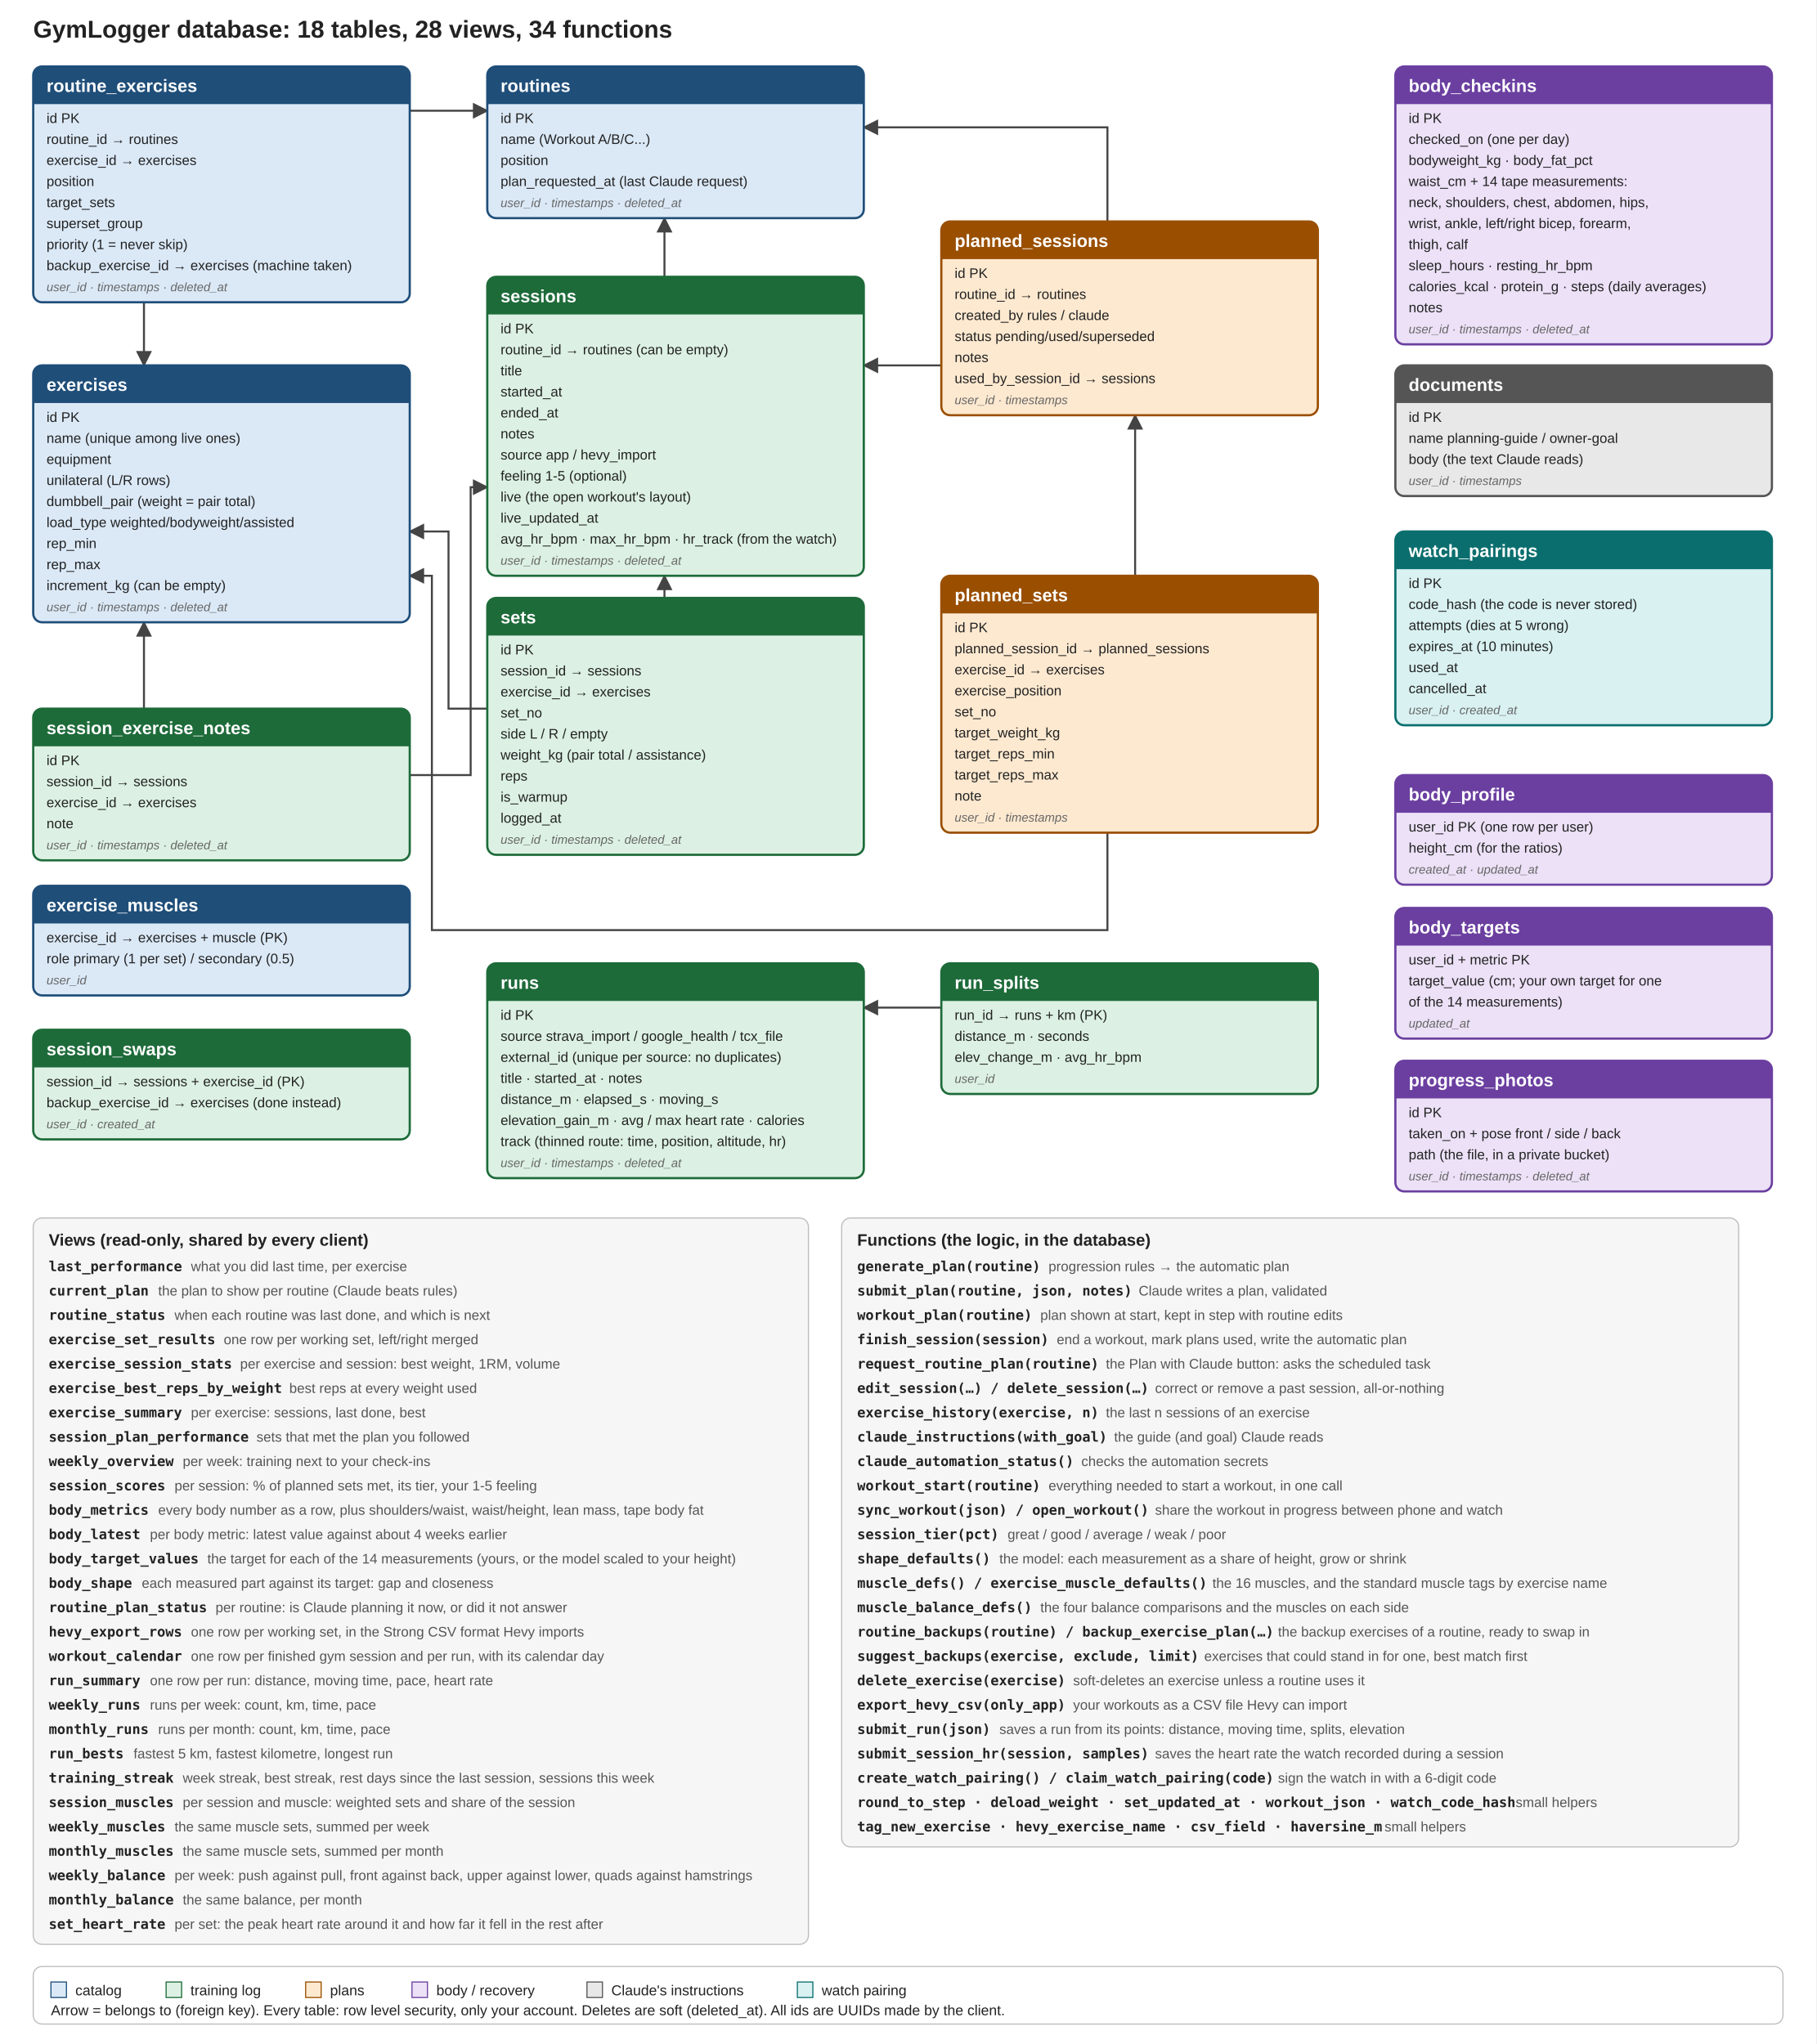
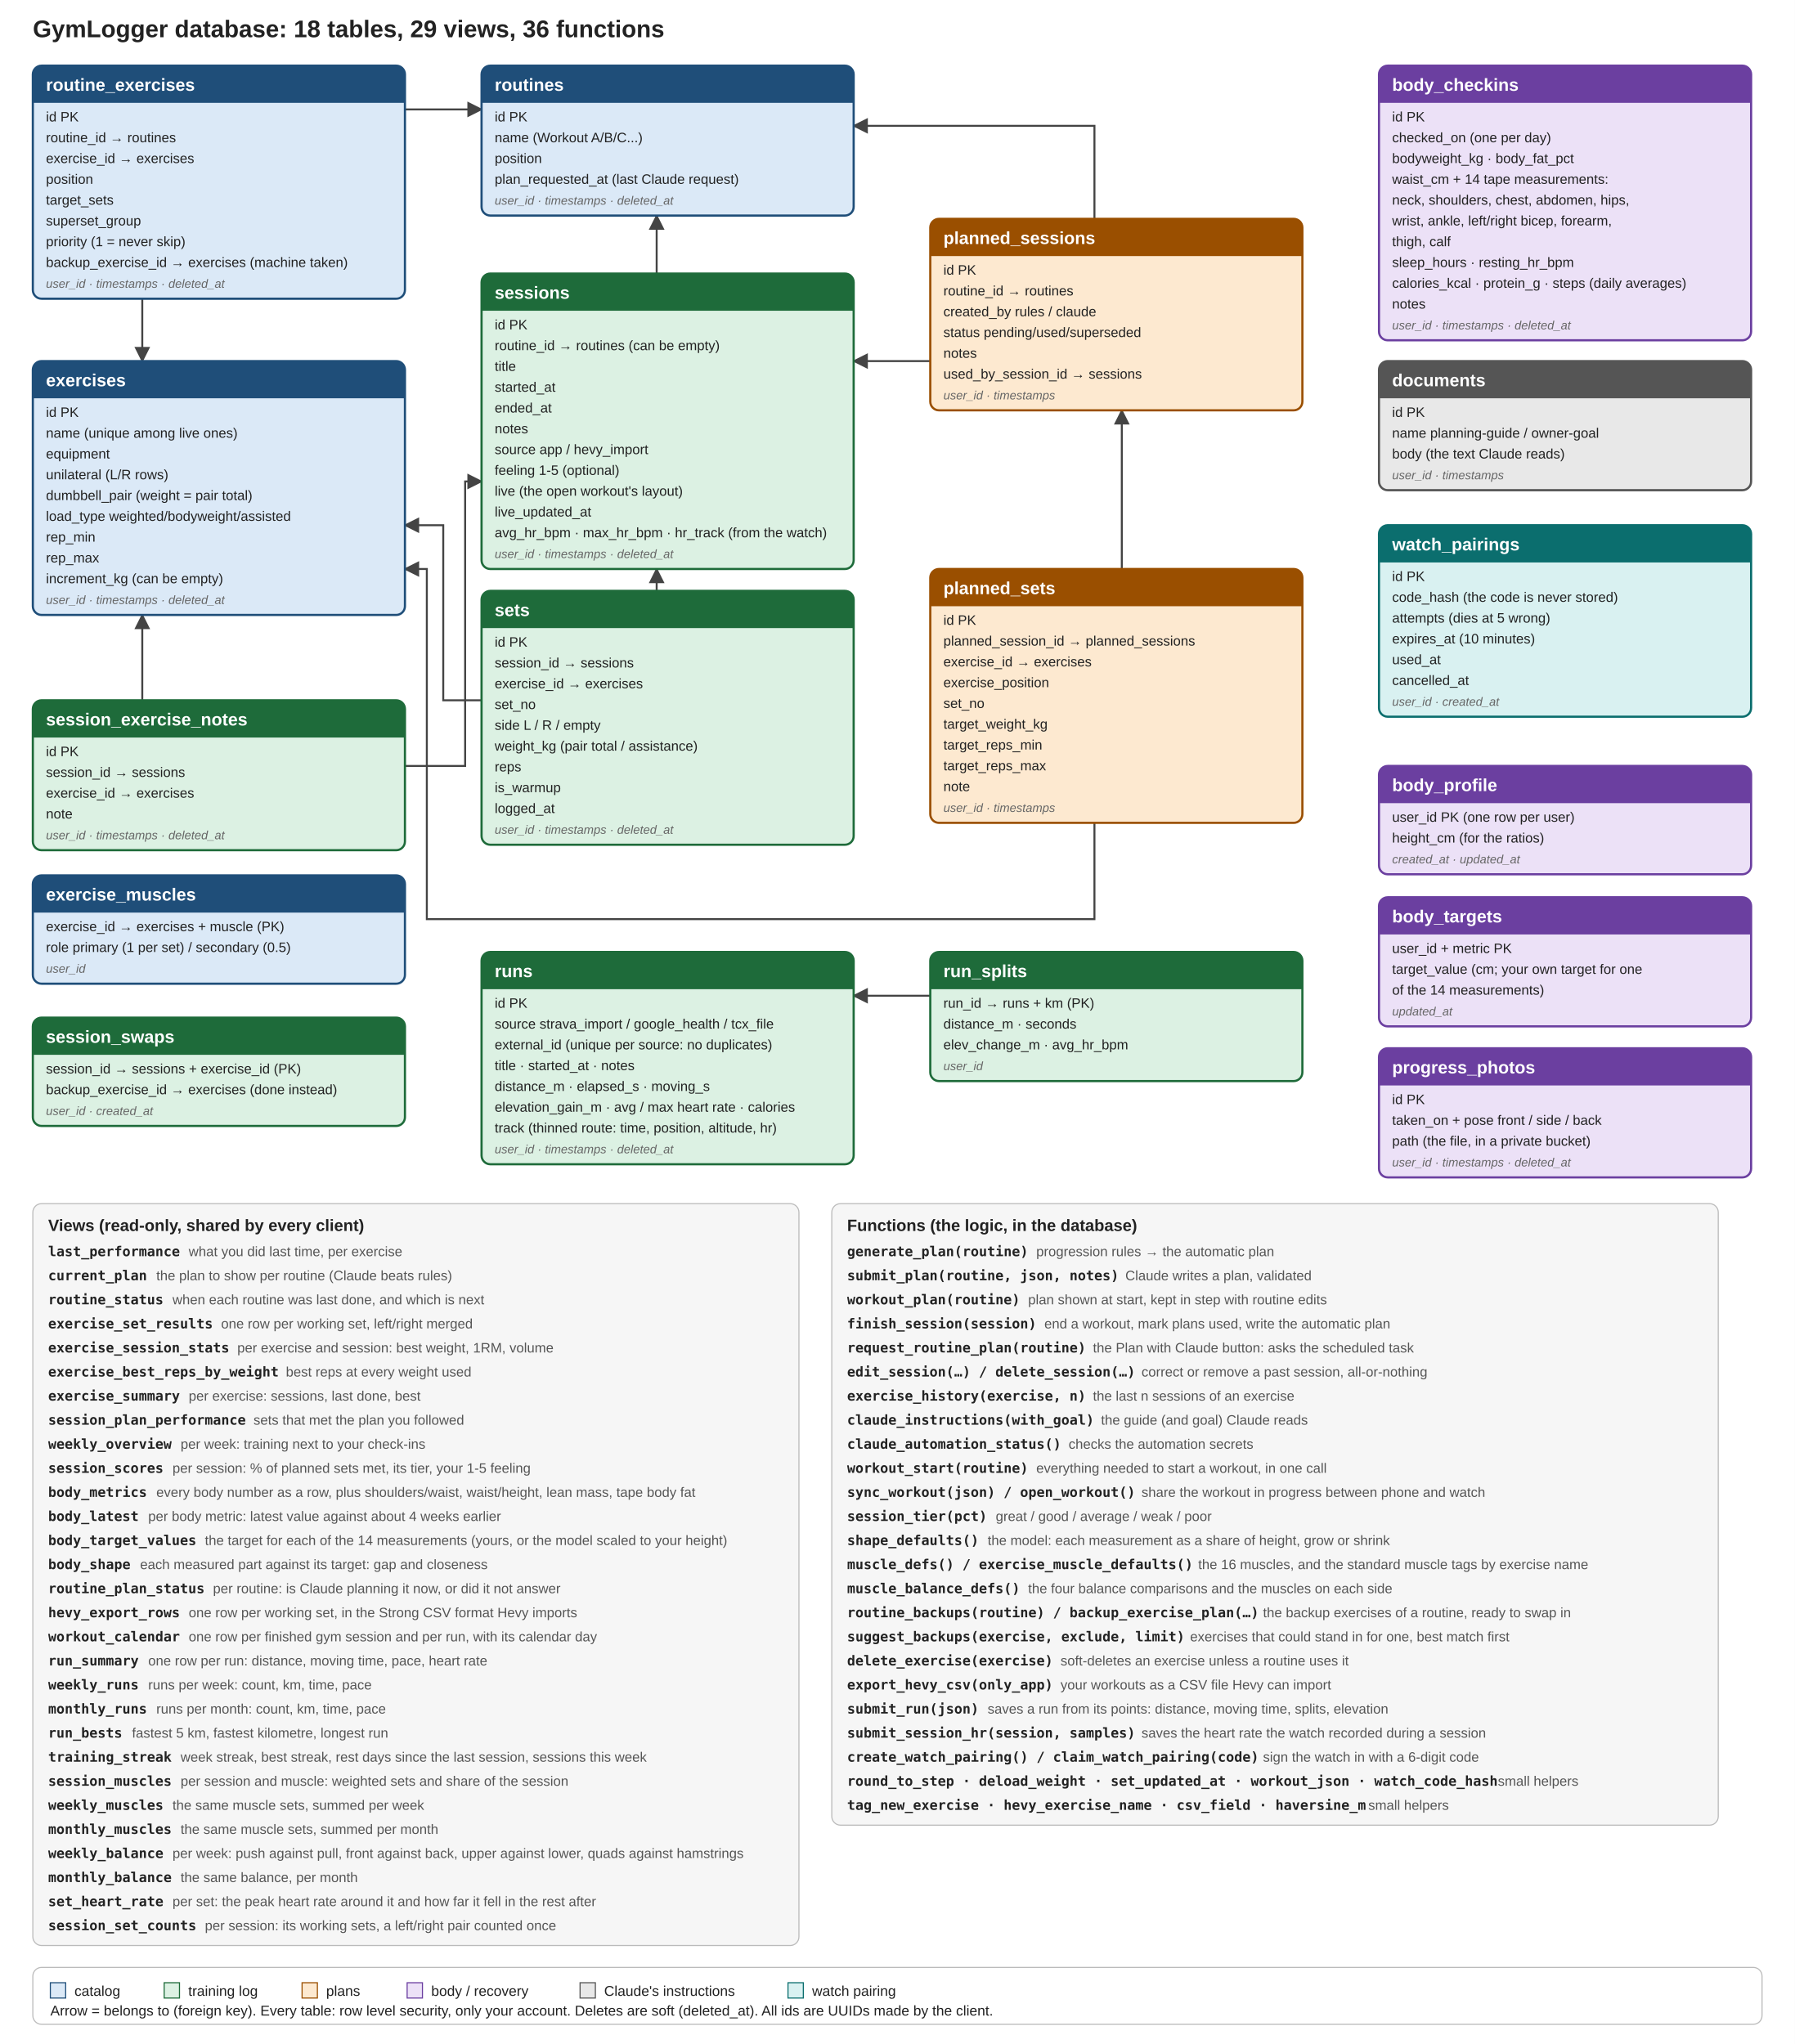
- <svg xmlns="http://www.w3.org/2000/svg" width="1640" height="1846" viewBox="0 0 1640 1846" font-family="Segoe UI, Arial, sans-serif">
+ <svg xmlns="http://www.w3.org/2000/svg" width="1640" height="1868" viewBox="0 0 1640 1868" font-family="Segoe UI, Arial, sans-serif">
  <defs>
    <marker id="arr" viewBox="0 0 10 10" refX="9" refY="5" markerWidth="8" markerHeight="8" orient="auto">
      <path d="M0 0 L10 5 L0 10 z" fill="#444" />
    </marker>
  </defs>
-   <rect width="1640" height="1846" fill="#fff" />
-   <text x="30" y="34" font-size="22" font-weight="700" fill="#222">GymLogger database: 18 tables, 28 views, 34 functions</text>
+   <rect width="1640" height="1868" fill="#fff" />
+   <text x="30" y="34" font-size="22" font-weight="700" fill="#222">GymLogger database: 18 tables, 29 views, 36 functions</text>
  <path d="M370 100 L440 100" fill="none" stroke="#444" stroke-width="1.8" marker-end="url(#arr)" />
  <path d="M130 273 L130 330" fill="none" stroke="#444" stroke-width="1.8" marker-end="url(#arr)" />
  <path d="M600 250 L600 197" fill="none" stroke="#444" stroke-width="1.8" marker-end="url(#arr)" />
  <path d="M600 540 L600 520" fill="none" stroke="#444" stroke-width="1.8" marker-end="url(#arr)" />
  <path d="M440 640 L405 640 L405 480 L370 480" fill="none" stroke="#444" stroke-width="1.8" marker-end="url(#arr)" />
  <path d="M1000 200 L1000 115 L780 115" fill="none" stroke="#444" stroke-width="1.8" marker-end="url(#arr)" />
  <path d="M850 330 L780 330" fill="none" stroke="#444" stroke-width="1.8" marker-end="url(#arr)" />
  <path d="M1025 520 L1025 375" fill="none" stroke="#444" stroke-width="1.8" marker-end="url(#arr)" />
  <path d="M1000 752 L1000 840 L390 840 L390 520 L370 520" fill="none" stroke="#444" stroke-width="1.8" marker-end="url(#arr)" />
  <path d="M130 640 L130 562" fill="none" stroke="#444" stroke-width="1.8" marker-end="url(#arr)" />
  <path d="M370 700 L425 700 L425 440 L440 440" fill="none" stroke="#444" stroke-width="1.8" marker-end="url(#arr)" />
  <path d="M850 910 L780 910" fill="none" stroke="#444" stroke-width="1.8" marker-end="url(#arr)" />
  <rect x="30" y="60" width="340" height="213" rx="8" fill="#dbe9f7" stroke="#1f4e79" stroke-width="2" />
  <path d="M30 68 a8 8 0 0 1 8 -8 h324 a8 8 0 0 1 8 8 v26 h-340 z" fill="#1f4e79" />
  <text x="42" y="83" font-size="16" font-weight="700" fill="#fff">routine_exercises</text>
  <text x="42" y="111" font-size="12.5" fill="#222">id  PK</text>
  <text x="42" y="130" font-size="12.5" fill="#222">routine_id  → routines</text>
  <text x="42" y="149" font-size="12.5" fill="#222">exercise_id  → exercises</text>
  <text x="42" y="168" font-size="12.5" fill="#222">position</text>
  <text x="42" y="187" font-size="12.5" fill="#222">target_sets</text>
  <text x="42" y="206" font-size="12.5" fill="#222">superset_group</text>
  <text x="42" y="225" font-size="12.5" fill="#222">priority  (1 = never skip)</text>
  <text x="42" y="244" font-size="12.5" fill="#222">backup_exercise_id  → exercises  (machine taken)</text>
  <text x="42" y="263" font-size="11" fill="#666" font-style="italic">user_id · timestamps · deleted_at</text>
  <rect x="30" y="330" width="340" height="232" rx="8" fill="#dbe9f7" stroke="#1f4e79" stroke-width="2" />
  <path d="M30 338 a8 8 0 0 1 8 -8 h324 a8 8 0 0 1 8 8 v26 h-340 z" fill="#1f4e79" />
  <text x="42" y="353" font-size="16" font-weight="700" fill="#fff">exercises</text>
  <text x="42" y="381" font-size="12.5" fill="#222">id  PK</text>
  <text x="42" y="400" font-size="12.5" fill="#222">name  (unique among live ones)</text>
  <text x="42" y="419" font-size="12.5" fill="#222">equipment</text>
  <text x="42" y="438" font-size="12.5" fill="#222">unilateral  (L/R rows)</text>
  <text x="42" y="457" font-size="12.5" fill="#222">dumbbell_pair  (weight = pair total)</text>
  <text x="42" y="476" font-size="12.5" fill="#222">load_type  weighted/bodyweight/assisted</text>
  <text x="42" y="495" font-size="12.5" fill="#222">rep_min</text>
  <text x="42" y="514" font-size="12.5" fill="#222">rep_max</text>
  <text x="42" y="533" font-size="12.5" fill="#222">increment_kg  (can be empty)</text>
  <text x="42" y="552" font-size="11" fill="#666" font-style="italic">user_id · timestamps · deleted_at</text>
  <rect x="30" y="640" width="340" height="137" rx="8" fill="#dcf1e3" stroke="#1e6b3a" stroke-width="2" />
  <path d="M30 648 a8 8 0 0 1 8 -8 h324 a8 8 0 0 1 8 8 v26 h-340 z" fill="#1e6b3a" />
  <text x="42" y="663" font-size="16" font-weight="700" fill="#fff">session_exercise_notes</text>
  <text x="42" y="691" font-size="12.5" fill="#222">id  PK</text>
  <text x="42" y="710" font-size="12.5" fill="#222">session_id  → sessions</text>
  <text x="42" y="729" font-size="12.5" fill="#222">exercise_id  → exercises</text>
  <text x="42" y="748" font-size="12.5" fill="#222">note</text>
  <text x="42" y="767" font-size="11" fill="#666" font-style="italic">user_id · timestamps · deleted_at</text>
  <rect x="440" y="60" width="340" height="137" rx="8" fill="#dbe9f7" stroke="#1f4e79" stroke-width="2" />
  <path d="M440 68 a8 8 0 0 1 8 -8 h324 a8 8 0 0 1 8 8 v26 h-340 z" fill="#1f4e79" />
  <text x="452" y="83" font-size="16" font-weight="700" fill="#fff">routines</text>
  <text x="452" y="111" font-size="12.5" fill="#222">id  PK</text>
  <text x="452" y="130" font-size="12.5" fill="#222">name  (Workout A/B/C...)</text>
  <text x="452" y="149" font-size="12.5" fill="#222">position</text>
  <text x="452" y="168" font-size="12.5" fill="#222">plan_requested_at  (last Claude request)</text>
  <text x="452" y="187" font-size="11" fill="#666" font-style="italic">user_id · timestamps · deleted_at</text>
  <rect x="440" y="250" width="340" height="270" rx="8" fill="#dcf1e3" stroke="#1e6b3a" stroke-width="2" />
  <path d="M440 258 a8 8 0 0 1 8 -8 h324 a8 8 0 0 1 8 8 v26 h-340 z" fill="#1e6b3a" />
  <text x="452" y="273" font-size="16" font-weight="700" fill="#fff">sessions</text>
  <text x="452" y="301" font-size="12.5" fill="#222">id  PK</text>
  <text x="452" y="320" font-size="12.5" fill="#222">routine_id  → routines  (can be empty)</text>
  <text x="452" y="339" font-size="12.5" fill="#222">title</text>
  <text x="452" y="358" font-size="12.5" fill="#222">started_at</text>
  <text x="452" y="377" font-size="12.5" fill="#222">ended_at</text>
  <text x="452" y="396" font-size="12.5" fill="#222">notes</text>
  <text x="452" y="415" font-size="12.5" fill="#222">source  app / hevy_import</text>
  <text x="452" y="434" font-size="12.5" fill="#222">feeling  1-5 (optional)</text>
  <text x="452" y="453" font-size="12.5" fill="#222">live  (the open workout's layout)</text>
  <text x="452" y="472" font-size="12.5" fill="#222">live_updated_at</text>
  <text x="452" y="491" font-size="12.5" fill="#222">avg_hr_bpm · max_hr_bpm · hr_track  (from the watch)</text>
  <text x="452" y="510" font-size="11" fill="#666" font-style="italic">user_id · timestamps · deleted_at</text>
  <rect x="440" y="540" width="340" height="232" rx="8" fill="#dcf1e3" stroke="#1e6b3a" stroke-width="2" />
  <path d="M440 548 a8 8 0 0 1 8 -8 h324 a8 8 0 0 1 8 8 v26 h-340 z" fill="#1e6b3a" />
  <text x="452" y="563" font-size="16" font-weight="700" fill="#fff">sets</text>
  <text x="452" y="591" font-size="12.5" fill="#222">id  PK</text>
  <text x="452" y="610" font-size="12.5" fill="#222">session_id  → sessions</text>
  <text x="452" y="629" font-size="12.5" fill="#222">exercise_id  → exercises</text>
  <text x="452" y="648" font-size="12.5" fill="#222">set_no</text>
  <text x="452" y="667" font-size="12.5" fill="#222">side  L / R / empty</text>
  <text x="452" y="686" font-size="12.5" fill="#222">weight_kg  (pair total / assistance)</text>
  <text x="452" y="705" font-size="12.5" fill="#222">reps</text>
  <text x="452" y="724" font-size="12.5" fill="#222">is_warmup</text>
  <text x="452" y="743" font-size="12.5" fill="#222">logged_at</text>
  <text x="452" y="762" font-size="11" fill="#666" font-style="italic">user_id · timestamps · deleted_at</text>
  <rect x="850" y="200" width="340" height="175" rx="8" fill="#fde9d0" stroke="#9a4f00" stroke-width="2" />
  <path d="M850 208 a8 8 0 0 1 8 -8 h324 a8 8 0 0 1 8 8 v26 h-340 z" fill="#9a4f00" />
  <text x="862" y="223" font-size="16" font-weight="700" fill="#fff">planned_sessions</text>
  <text x="862" y="251" font-size="12.5" fill="#222">id  PK</text>
  <text x="862" y="270" font-size="12.5" fill="#222">routine_id  → routines</text>
  <text x="862" y="289" font-size="12.5" fill="#222">created_by  rules / claude</text>
  <text x="862" y="308" font-size="12.5" fill="#222">status  pending/used/superseded</text>
  <text x="862" y="327" font-size="12.5" fill="#222">notes</text>
  <text x="862" y="346" font-size="12.5" fill="#222">used_by_session_id  → sessions</text>
  <text x="862" y="365" font-size="11" fill="#666" font-style="italic">user_id · timestamps</text>
  <rect x="850" y="520" width="340" height="232" rx="8" fill="#fde9d0" stroke="#9a4f00" stroke-width="2" />
  <path d="M850 528 a8 8 0 0 1 8 -8 h324 a8 8 0 0 1 8 8 v26 h-340 z" fill="#9a4f00" />
  <text x="862" y="543" font-size="16" font-weight="700" fill="#fff">planned_sets</text>
  <text x="862" y="571" font-size="12.5" fill="#222">id  PK</text>
  <text x="862" y="590" font-size="12.5" fill="#222">planned_session_id  → planned_sessions</text>
  <text x="862" y="609" font-size="12.5" fill="#222">exercise_id  → exercises</text>
  <text x="862" y="628" font-size="12.5" fill="#222">exercise_position</text>
  <text x="862" y="647" font-size="12.5" fill="#222">set_no</text>
  <text x="862" y="666" font-size="12.5" fill="#222">target_weight_kg</text>
  <text x="862" y="685" font-size="12.5" fill="#222">target_reps_min</text>
  <text x="862" y="704" font-size="12.5" fill="#222">target_reps_max</text>
  <text x="862" y="723" font-size="12.5" fill="#222">note</text>
  <text x="862" y="742" font-size="11" fill="#666" font-style="italic">user_id · timestamps</text>
  <rect x="1260" y="60" width="340" height="251" rx="8" fill="#ece1f7" stroke="#6b3fa0" stroke-width="2" />
  <path d="M1260 68 a8 8 0 0 1 8 -8 h324 a8 8 0 0 1 8 8 v26 h-340 z" fill="#6b3fa0" />
  <text x="1272" y="83" font-size="16" font-weight="700" fill="#fff">body_checkins</text>
  <text x="1272" y="111" font-size="12.5" fill="#222">id  PK</text>
  <text x="1272" y="130" font-size="12.5" fill="#222">checked_on  (one per day)</text>
  <text x="1272" y="149" font-size="12.5" fill="#222">bodyweight_kg · body_fat_pct</text>
  <text x="1272" y="168" font-size="12.5" fill="#222">waist_cm + 14 tape measurements:</text>
  <text x="1272" y="187" font-size="12.5" fill="#222">  neck, shoulders, chest, abdomen, hips,</text>
  <text x="1272" y="206" font-size="12.5" fill="#222">  wrist, ankle, left/right bicep, forearm,</text>
  <text x="1272" y="225" font-size="12.5" fill="#222">  thigh, calf</text>
  <text x="1272" y="244" font-size="12.5" fill="#222">sleep_hours · resting_hr_bpm</text>
  <text x="1272" y="263" font-size="12.5" fill="#222">calories_kcal · protein_g · steps  (daily averages)</text>
  <text x="1272" y="282" font-size="12.5" fill="#222">notes</text>
  <text x="1272" y="301" font-size="11" fill="#666" font-style="italic">user_id · timestamps · deleted_at</text>
  <rect x="1260" y="330" width="340" height="118" rx="8" fill="#e8e8e8" stroke="#555555" stroke-width="2" />
  <path d="M1260 338 a8 8 0 0 1 8 -8 h324 a8 8 0 0 1 8 8 v26 h-340 z" fill="#555555" />
  <text x="1272" y="353" font-size="16" font-weight="700" fill="#fff">documents</text>
  <text x="1272" y="381" font-size="12.5" fill="#222">id  PK</text>
  <text x="1272" y="400" font-size="12.5" fill="#222">name  planning-guide / owner-goal</text>
  <text x="1272" y="419" font-size="12.5" fill="#222">body  (the text Claude reads)</text>
  <text x="1272" y="438" font-size="11" fill="#666" font-style="italic">user_id · timestamps</text>
  <rect x="1260" y="700" width="340" height="99" rx="8" fill="#ece1f7" stroke="#6b3fa0" stroke-width="2" />
  <path d="M1260 708 a8 8 0 0 1 8 -8 h324 a8 8 0 0 1 8 8 v26 h-340 z" fill="#6b3fa0" />
  <text x="1272" y="723" font-size="16" font-weight="700" fill="#fff">body_profile</text>
  <text x="1272" y="751" font-size="12.5" fill="#222">user_id  PK  (one row per user)</text>
  <text x="1272" y="770" font-size="12.5" fill="#222">height_cm  (for the ratios)</text>
  <text x="1272" y="789" font-size="11" fill="#666" font-style="italic">created_at · updated_at</text>
  <rect x="1260" y="820" width="340" height="118" rx="8" fill="#ece1f7" stroke="#6b3fa0" stroke-width="2" />
  <path d="M1260 828 a8 8 0 0 1 8 -8 h324 a8 8 0 0 1 8 8 v26 h-340 z" fill="#6b3fa0" />
  <text x="1272" y="843" font-size="16" font-weight="700" fill="#fff">body_targets</text>
  <text x="1272" y="871" font-size="12.5" fill="#222">user_id + metric  PK</text>
  <text x="1272" y="890" font-size="12.5" fill="#222">target_value  (cm; your own target for one</text>
  <text x="1272" y="909" font-size="12.5" fill="#222">  of the 14 measurements)</text>
  <text x="1272" y="928" font-size="11" fill="#666" font-style="italic">updated_at</text>
  <rect x="30" y="800" width="340" height="99" rx="8" fill="#dbe9f7" stroke="#1f4e79" stroke-width="2" />
  <path d="M30 808 a8 8 0 0 1 8 -8 h324 a8 8 0 0 1 8 8 v26 h-340 z" fill="#1f4e79" />
  <text x="42" y="823" font-size="16" font-weight="700" fill="#fff">exercise_muscles</text>
  <text x="42" y="851" font-size="12.5" fill="#222">exercise_id  → exercises  +  muscle  (PK)</text>
  <text x="42" y="870" font-size="12.5" fill="#222">role  primary (1 per set) / secondary (0.5)</text>
  <text x="42" y="889" font-size="11" fill="#666" font-style="italic">user_id</text>
  <rect x="440" y="870" width="340" height="194" rx="8" fill="#dcf1e3" stroke="#1e6b3a" stroke-width="2" />
  <path d="M440 878 a8 8 0 0 1 8 -8 h324 a8 8 0 0 1 8 8 v26 h-340 z" fill="#1e6b3a" />
  <text x="452" y="893" font-size="16" font-weight="700" fill="#fff">runs</text>
  <text x="452" y="921" font-size="12.5" fill="#222">id  PK</text>
  <text x="452" y="940" font-size="12.5" fill="#222">source  strava_import / google_health / tcx_file</text>
  <text x="452" y="959" font-size="12.5" fill="#222">external_id  (unique per source: no duplicates)</text>
  <text x="452" y="978" font-size="12.5" fill="#222">title · started_at · notes</text>
  <text x="452" y="997" font-size="12.5" fill="#222">distance_m · elapsed_s · moving_s</text>
  <text x="452" y="1016" font-size="12.5" fill="#222">elevation_gain_m · avg / max heart rate · calories</text>
  <text x="452" y="1035" font-size="12.5" fill="#222">track  (thinned route: time, position, altitude, hr)</text>
  <text x="452" y="1054" font-size="11" fill="#666" font-style="italic">user_id · timestamps · deleted_at</text>
  <rect x="850" y="870" width="340" height="118" rx="8" fill="#dcf1e3" stroke="#1e6b3a" stroke-width="2" />
  <path d="M850 878 a8 8 0 0 1 8 -8 h324 a8 8 0 0 1 8 8 v26 h-340 z" fill="#1e6b3a" />
  <text x="862" y="893" font-size="16" font-weight="700" fill="#fff">run_splits</text>
  <text x="862" y="921" font-size="12.5" fill="#222">run_id  → runs  +  km  (PK)</text>
  <text x="862" y="940" font-size="12.5" fill="#222">distance_m · seconds</text>
  <text x="862" y="959" font-size="12.5" fill="#222">elev_change_m · avg_hr_bpm</text>
  <text x="862" y="978" font-size="11" fill="#666" font-style="italic">user_id</text>
  <rect x="30" y="930" width="340" height="99" rx="8" fill="#dcf1e3" stroke="#1e6b3a" stroke-width="2" />
  <path d="M30 938 a8 8 0 0 1 8 -8 h324 a8 8 0 0 1 8 8 v26 h-340 z" fill="#1e6b3a" />
  <text x="42" y="953" font-size="16" font-weight="700" fill="#fff">session_swaps</text>
  <text x="42" y="981" font-size="12.5" fill="#222">session_id  → sessions  +  exercise_id  (PK)</text>
  <text x="42" y="1000" font-size="12.5" fill="#222">backup_exercise_id  → exercises  (done instead)</text>
  <text x="42" y="1019" font-size="11" fill="#666" font-style="italic">user_id · created_at</text>
  <rect x="1260" y="958" width="340" height="118" rx="8" fill="#ece1f7" stroke="#6b3fa0" stroke-width="2" />
  <path d="M1260 966 a8 8 0 0 1 8 -8 h324 a8 8 0 0 1 8 8 v26 h-340 z" fill="#6b3fa0" />
  <text x="1272" y="981" font-size="16" font-weight="700" fill="#fff">progress_photos</text>
  <text x="1272" y="1009" font-size="12.5" fill="#222">id  PK</text>
  <text x="1272" y="1028" font-size="12.5" fill="#222">taken_on  +  pose  front / side / back</text>
  <text x="1272" y="1047" font-size="12.5" fill="#222">path  (the file, in a private bucket)</text>
  <text x="1272" y="1066" font-size="11" fill="#666" font-style="italic">user_id · timestamps · deleted_at</text>
  <rect x="1260" y="480" width="340" height="175" rx="8" fill="#d9f1f1" stroke="#0b6e6e" stroke-width="2" />
  <path d="M1260 488 a8 8 0 0 1 8 -8 h324 a8 8 0 0 1 8 8 v26 h-340 z" fill="#0b6e6e" />
  <text x="1272" y="503" font-size="16" font-weight="700" fill="#fff">watch_pairings</text>
  <text x="1272" y="531" font-size="12.5" fill="#222">id  PK</text>
  <text x="1272" y="550" font-size="12.5" fill="#222">code_hash  (the code is never stored)</text>
  <text x="1272" y="569" font-size="12.5" fill="#222">attempts  (dies at 5 wrong)</text>
  <text x="1272" y="588" font-size="12.5" fill="#222">expires_at  (10 minutes)</text>
  <text x="1272" y="607" font-size="12.5" fill="#222">used_at</text>
  <text x="1272" y="626" font-size="12.5" fill="#222">cancelled_at</text>
  <text x="1272" y="645" font-size="11" fill="#666" font-style="italic">user_id · created_at</text>
-   <rect x="30" y="1100" width="700" height="656" rx="8" fill="#f6f6f6" stroke="#bbb" />
+   <rect x="30" y="1100" width="700" height="678" rx="8" fill="#f6f6f6" stroke="#bbb" />
  <text x="44" y="1125" font-size="15" font-weight="700" fill="#222">Views  (read-only, shared by every client)</text>
  <text x="44" y="1148" font-size="12.5" font-weight="700" fill="#222" font-family="Consolas, monospace">last_performance</text>
  <text x="172.4" y="1148" font-size="12.5" fill="#555">what you did last time, per exercise</text>
  <text x="44" y="1170" font-size="12.5" font-weight="700" fill="#222" font-family="Consolas, monospace">current_plan</text>
  <text x="142.8" y="1170" font-size="12.5" fill="#555">the plan to show per routine (Claude beats rules)</text>
  <text x="44" y="1192" font-size="12.5" font-weight="700" fill="#222" font-family="Consolas, monospace">routine_status</text>
  <text x="157.6" y="1192" font-size="12.5" fill="#555">when each routine was last done, and which is next</text>
  <text x="44" y="1214" font-size="12.5" font-weight="700" fill="#222" font-family="Consolas, monospace">exercise_set_results</text>
  <text x="202.0" y="1214" font-size="12.5" fill="#555">one row per working set, left/right merged</text>
  <text x="44" y="1236" font-size="12.5" font-weight="700" fill="#222" font-family="Consolas, monospace">exercise_session_stats</text>
  <text x="216.8" y="1236" font-size="12.5" fill="#555">per exercise and session: best weight, 1RM, volume</text>
  <text x="44" y="1258" font-size="12.5" font-weight="700" fill="#222" font-family="Consolas, monospace">exercise_best_reps_by_weight</text>
  <text x="261.2" y="1258" font-size="12.5" fill="#555">best reps at every weight used</text>
  <text x="44" y="1280" font-size="12.5" font-weight="700" fill="#222" font-family="Consolas, monospace">exercise_summary</text>
  <text x="172.4" y="1280" font-size="12.5" fill="#555">per exercise: sessions, last done, best</text>
  <text x="44" y="1302" font-size="12.5" font-weight="700" fill="#222" font-family="Consolas, monospace">session_plan_performance</text>
  <text x="231.6" y="1302" font-size="12.5" fill="#555">sets that met the plan you followed</text>
  <text x="44" y="1324" font-size="12.5" font-weight="700" fill="#222" font-family="Consolas, monospace">weekly_overview</text>
  <text x="165.0" y="1324" font-size="12.5" fill="#555">per week: training next to your check-ins</text>
  <text x="44" y="1346" font-size="12.5" font-weight="700" fill="#222" font-family="Consolas, monospace">session_scores</text>
  <text x="157.6" y="1346" font-size="12.5" fill="#555">per session: % of planned sets met, its tier, your 1-5 feeling</text>
  <text x="44" y="1368" font-size="12.5" font-weight="700" fill="#222" font-family="Consolas, monospace">body_metrics</text>
  <text x="142.8" y="1368" font-size="12.5" fill="#555">every body number as a row, plus shoulders/waist, waist/height, lean mass, tape body fat</text>
  <text x="44" y="1390" font-size="12.5" font-weight="700" fill="#222" font-family="Consolas, monospace">body_latest</text>
  <text x="135.4" y="1390" font-size="12.5" fill="#555">per body metric: latest value against about 4 weeks earlier</text>
  <text x="44" y="1412" font-size="12.5" font-weight="700" fill="#222" font-family="Consolas, monospace">body_target_values</text>
  <text x="187.2" y="1412" font-size="12.5" fill="#555">the target for each of the 14 measurements (yours, or the model scaled to your height)</text>
  <text x="44" y="1434" font-size="12.5" font-weight="700" fill="#222" font-family="Consolas, monospace">body_shape</text>
  <text x="128.0" y="1434" font-size="12.5" fill="#555">each measured part against its target: gap and closeness</text>
  <text x="44" y="1456" font-size="12.5" font-weight="700" fill="#222" font-family="Consolas, monospace">routine_plan_status</text>
  <text x="194.6" y="1456" font-size="12.5" fill="#555">per routine: is Claude planning it now, or did it not answer</text>
  <text x="44" y="1478" font-size="12.5" font-weight="700" fill="#222" font-family="Consolas, monospace">hevy_export_rows</text>
  <text x="172.4" y="1478" font-size="12.5" fill="#555">one row per working set, in the Strong CSV format Hevy imports</text>
  <text x="44" y="1500" font-size="12.5" font-weight="700" fill="#222" font-family="Consolas, monospace">workout_calendar</text>
  <text x="172.4" y="1500" font-size="12.5" fill="#555">one row per finished gym session and per run, with its calendar day</text>
  <text x="44" y="1522" font-size="12.5" font-weight="700" fill="#222" font-family="Consolas, monospace">run_summary</text>
  <text x="135.4" y="1522" font-size="12.5" fill="#555">one row per run: distance, moving time, pace, heart rate</text>
  <text x="44" y="1544" font-size="12.5" font-weight="700" fill="#222" font-family="Consolas, monospace">weekly_runs</text>
  <text x="135.4" y="1544" font-size="12.5" fill="#555">runs per week: count, km, time, pace</text>
  <text x="44" y="1566" font-size="12.5" font-weight="700" fill="#222" font-family="Consolas, monospace">monthly_runs</text>
  <text x="142.8" y="1566" font-size="12.5" fill="#555">runs per month: count, km, time, pace</text>
  <text x="44" y="1588" font-size="12.5" font-weight="700" fill="#222" font-family="Consolas, monospace">run_bests</text>
  <text x="120.6" y="1588" font-size="12.5" fill="#555">fastest 5 km, fastest kilometre, longest run</text>
  <text x="44" y="1610" font-size="12.5" font-weight="700" fill="#222" font-family="Consolas, monospace">training_streak</text>
  <text x="165.0" y="1610" font-size="12.5" fill="#555">week streak, best streak, rest days since the last session, sessions this week</text>
  <text x="44" y="1632" font-size="12.5" font-weight="700" fill="#222" font-family="Consolas, monospace">session_muscles</text>
  <text x="165.0" y="1632" font-size="12.5" fill="#555">per session and muscle: weighted sets and share of the session</text>
  <text x="44" y="1654" font-size="12.5" font-weight="700" fill="#222" font-family="Consolas, monospace">weekly_muscles</text>
  <text x="157.6" y="1654" font-size="12.5" fill="#555">the same muscle sets, summed per week</text>
  <text x="44" y="1676" font-size="12.5" font-weight="700" fill="#222" font-family="Consolas, monospace">monthly_muscles</text>
  <text x="165.0" y="1676" font-size="12.5" fill="#555">the same muscle sets, summed per month</text>
  <text x="44" y="1698" font-size="12.5" font-weight="700" fill="#222" font-family="Consolas, monospace">weekly_balance</text>
  <text x="157.6" y="1698" font-size="12.5" fill="#555">per week: push against pull, front against back, upper against lower, quads against hamstrings</text>
  <text x="44" y="1720" font-size="12.5" font-weight="700" fill="#222" font-family="Consolas, monospace">monthly_balance</text>
  <text x="165.0" y="1720" font-size="12.5" fill="#555">the same balance, per month</text>
  <text x="44" y="1742" font-size="12.5" font-weight="700" fill="#222" font-family="Consolas, monospace">set_heart_rate</text>
  <text x="157.6" y="1742" font-size="12.5" fill="#555">per set: the peak heart rate around it and how far it fell in the rest after</text>
+   <text x="44" y="1764" font-size="12.5" font-weight="700" fill="#222" font-family="Consolas, monospace">session_set_counts</text>
+   <text x="187.2" y="1764" font-size="12.5" fill="#555">per session: its working sets, a left/right pair counted once</text>
  <rect x="760" y="1100" width="810" height="568" rx="8" fill="#f6f6f6" stroke="#bbb" />
  <text x="774" y="1125" font-size="15" font-weight="700" fill="#222">Functions  (the logic, in the database)</text>
  <text x="774" y="1148" font-size="12.5" font-weight="700" fill="#222" font-family="Consolas, monospace">generate_plan(routine)</text>
  <text x="946.8" y="1148" font-size="12.5" fill="#555">progression rules → the automatic plan</text>
  <text x="774" y="1170" font-size="12.5" font-weight="700" fill="#222" font-family="Consolas, monospace">submit_plan(routine, json, notes)</text>
  <text x="1028.2" y="1170" font-size="12.5" fill="#555">Claude writes a plan, validated</text>
  <text x="774" y="1192" font-size="12.5" font-weight="700" fill="#222" font-family="Consolas, monospace">workout_plan(routine)</text>
  <text x="939.4" y="1192" font-size="12.5" fill="#555">plan shown at start, kept in step with routine edits</text>
  <text x="774" y="1214" font-size="12.5" font-weight="700" fill="#222" font-family="Consolas, monospace">finish_session(session)</text>
  <text x="954.2" y="1214" font-size="12.5" fill="#555">end a workout, mark plans used, write the automatic plan</text>
  <text x="774" y="1236" font-size="12.5" font-weight="700" fill="#222" font-family="Consolas, monospace">request_routine_plan(routine)</text>
  <text x="998.6" y="1236" font-size="12.5" fill="#555">the Plan with Claude button: asks the scheduled task</text>
  <text x="774" y="1258" font-size="12.5" font-weight="700" fill="#222" font-family="Consolas, monospace">edit_session(…) / delete_session(…)</text>
  <text x="1043.0" y="1258" font-size="12.5" fill="#555">correct or remove a past session, all-or-nothing</text>
  <text x="774" y="1280" font-size="12.5" font-weight="700" fill="#222" font-family="Consolas, monospace">exercise_history(exercise, n)</text>
  <text x="998.6" y="1280" font-size="12.5" fill="#555">the last n sessions of an exercise</text>
  <text x="774" y="1302" font-size="12.5" font-weight="700" fill="#222" font-family="Consolas, monospace">claude_instructions(with_goal)</text>
  <text x="1006.0" y="1302" font-size="12.5" fill="#555">the guide (and goal) Claude reads</text>
  <text x="774" y="1324" font-size="12.5" font-weight="700" fill="#222" font-family="Consolas, monospace">claude_automation_status()</text>
  <text x="976.4" y="1324" font-size="12.5" fill="#555">checks the automation secrets</text>
  <text x="774" y="1346" font-size="12.5" font-weight="700" fill="#222" font-family="Consolas, monospace">workout_start(routine)</text>
  <text x="946.8" y="1346" font-size="12.5" fill="#555">everything needed to start a workout, in one call</text>
  <text x="774" y="1368" font-size="12.5" font-weight="700" fill="#222" font-family="Consolas, monospace">sync_workout(json) / open_workout()</text>
  <text x="1043.0" y="1368" font-size="12.5" fill="#555">share the workout in progress between phone and watch</text>
  <text x="774" y="1390" font-size="12.5" font-weight="700" fill="#222" font-family="Consolas, monospace">session_tier(pct)</text>
  <text x="909.8" y="1390" font-size="12.5" fill="#555">great / good / average / weak / poor</text>
  <text x="774" y="1412" font-size="12.5" font-weight="700" fill="#222" font-family="Consolas, monospace">shape_defaults()</text>
  <text x="902.4" y="1412" font-size="12.5" fill="#555">the model: each measurement as a share of height, grow or shrink</text>
  <text x="774" y="1434" font-size="12.5" font-weight="700" fill="#222" font-family="Consolas, monospace">muscle_defs() / exercise_muscle_defaults()</text>
  <text x="1094.8" y="1434" font-size="12.5" fill="#555">the 16 muscles, and the standard muscle tags by exercise name</text>
  <text x="774" y="1456" font-size="12.5" font-weight="700" fill="#222" font-family="Consolas, monospace">muscle_balance_defs()</text>
  <text x="939.4" y="1456" font-size="12.5" fill="#555">the four balance comparisons and the muscles on each side</text>
  <text x="774" y="1478" font-size="12.5" font-weight="700" fill="#222" font-family="Consolas, monospace">routine_backups(routine) / backup_exercise_plan(…)</text>
  <text x="1154.0" y="1478" font-size="12.5" fill="#555">the backup exercises of a routine, ready to swap in</text>
  <text x="774" y="1500" font-size="12.5" font-weight="700" fill="#222" font-family="Consolas, monospace">suggest_backups(exercise, exclude, limit)</text>
  <text x="1087.4" y="1500" font-size="12.5" fill="#555">exercises that could stand in for one, best match first</text>
  <text x="774" y="1522" font-size="12.5" font-weight="700" fill="#222" font-family="Consolas, monospace">delete_exercise(exercise)</text>
  <text x="969.0" y="1522" font-size="12.5" fill="#555">soft-deletes an exercise unless a routine uses it</text>
  <text x="774" y="1544" font-size="12.5" font-weight="700" fill="#222" font-family="Consolas, monospace">export_hevy_csv(only_app)</text>
  <text x="969.0" y="1544" font-size="12.5" fill="#555">your workouts as a CSV file Hevy can import</text>
  <text x="774" y="1566" font-size="12.5" font-weight="700" fill="#222" font-family="Consolas, monospace">submit_run(json)</text>
  <text x="902.4" y="1566" font-size="12.5" fill="#555">saves a run from its points: distance, moving time, splits, elevation</text>
  <text x="774" y="1588" font-size="12.5" font-weight="700" fill="#222" font-family="Consolas, monospace">submit_session_hr(session, samples)</text>
  <text x="1043.0" y="1588" font-size="12.5" fill="#555">saves the heart rate the watch recorded during a session</text>
  <text x="774" y="1610" font-size="12.5" font-weight="700" fill="#222" font-family="Consolas, monospace">create_watch_pairing() / claim_watch_pairing(code)</text>
  <text x="1154.0" y="1610" font-size="12.5" fill="#555">sign the watch in with a 6-digit code</text>
  <text x="774" y="1632" font-size="12.5" font-weight="700" fill="#222" font-family="Consolas, monospace">round_to_step · deload_weight · set_updated_at · workout_json · watch_code_hash</text>
  <text x="1368.6" y="1632" font-size="12.5" fill="#555">small helpers</text>
  <text x="774" y="1654" font-size="12.5" font-weight="700" fill="#222" font-family="Consolas, monospace">tag_new_exercise · hevy_exercise_name · csv_field · haversine_m</text>
  <text x="1250.2" y="1654" font-size="12.5" fill="#555">small helpers</text>
  <g font-size="13" fill="#222">
-     <rect x="30" y="1776" width="1580" height="52" rx="8" fill="#fff" stroke="#bbb" />
-     <rect x="46" y="1790" width="14" height="14" fill="#dbe9f7" stroke="#1f4e79" />
-     <text x="68" y="1802">catalog</text>
-     <rect x="150" y="1790" width="14" height="14" fill="#dcf1e3" stroke="#1e6b3a" />
-     <text x="172" y="1802">training log</text>
-     <rect x="276" y="1790" width="14" height="14" fill="#fde9d0" stroke="#9a4f00" />
-     <text x="298" y="1802">plans</text>
-     <rect x="372" y="1790" width="14" height="14" fill="#ece1f7" stroke="#6b3fa0" />
-     <text x="394" y="1802">body / recovery</text>
-     <rect x="530" y="1790" width="14" height="14" fill="#e8e8e8" stroke="#555555" />
-     <text x="552" y="1802">Claude's instructions</text>
-     <rect x="720" y="1790" width="14" height="14" fill="#d9f1f1" stroke="#0b6e6e" />
-     <text x="742" y="1802">watch pairing</text>
-     <text x="46" y="1820">Arrow = belongs to (foreign key). Every table: row level security, only your account. Deletes are soft (deleted_at). All ids are UUIDs made by the client.</text>
+     <rect x="30" y="1798" width="1580" height="52" rx="8" fill="#fff" stroke="#bbb" />
+     <rect x="46" y="1812" width="14" height="14" fill="#dbe9f7" stroke="#1f4e79" />
+     <text x="68" y="1824">catalog</text>
+     <rect x="150" y="1812" width="14" height="14" fill="#dcf1e3" stroke="#1e6b3a" />
+     <text x="172" y="1824">training log</text>
+     <rect x="276" y="1812" width="14" height="14" fill="#fde9d0" stroke="#9a4f00" />
+     <text x="298" y="1824">plans</text>
+     <rect x="372" y="1812" width="14" height="14" fill="#ece1f7" stroke="#6b3fa0" />
+     <text x="394" y="1824">body / recovery</text>
+     <rect x="530" y="1812" width="14" height="14" fill="#e8e8e8" stroke="#555555" />
+     <text x="552" y="1824">Claude's instructions</text>
+     <rect x="720" y="1812" width="14" height="14" fill="#d9f1f1" stroke="#0b6e6e" />
+     <text x="742" y="1824">watch pairing</text>
+     <text x="46" y="1842">Arrow = belongs to (foreign key). Every table: row level security, only your account. Deletes are soft (deleted_at). All ids are UUIDs made by the client.</text>
  </g>
</svg>
